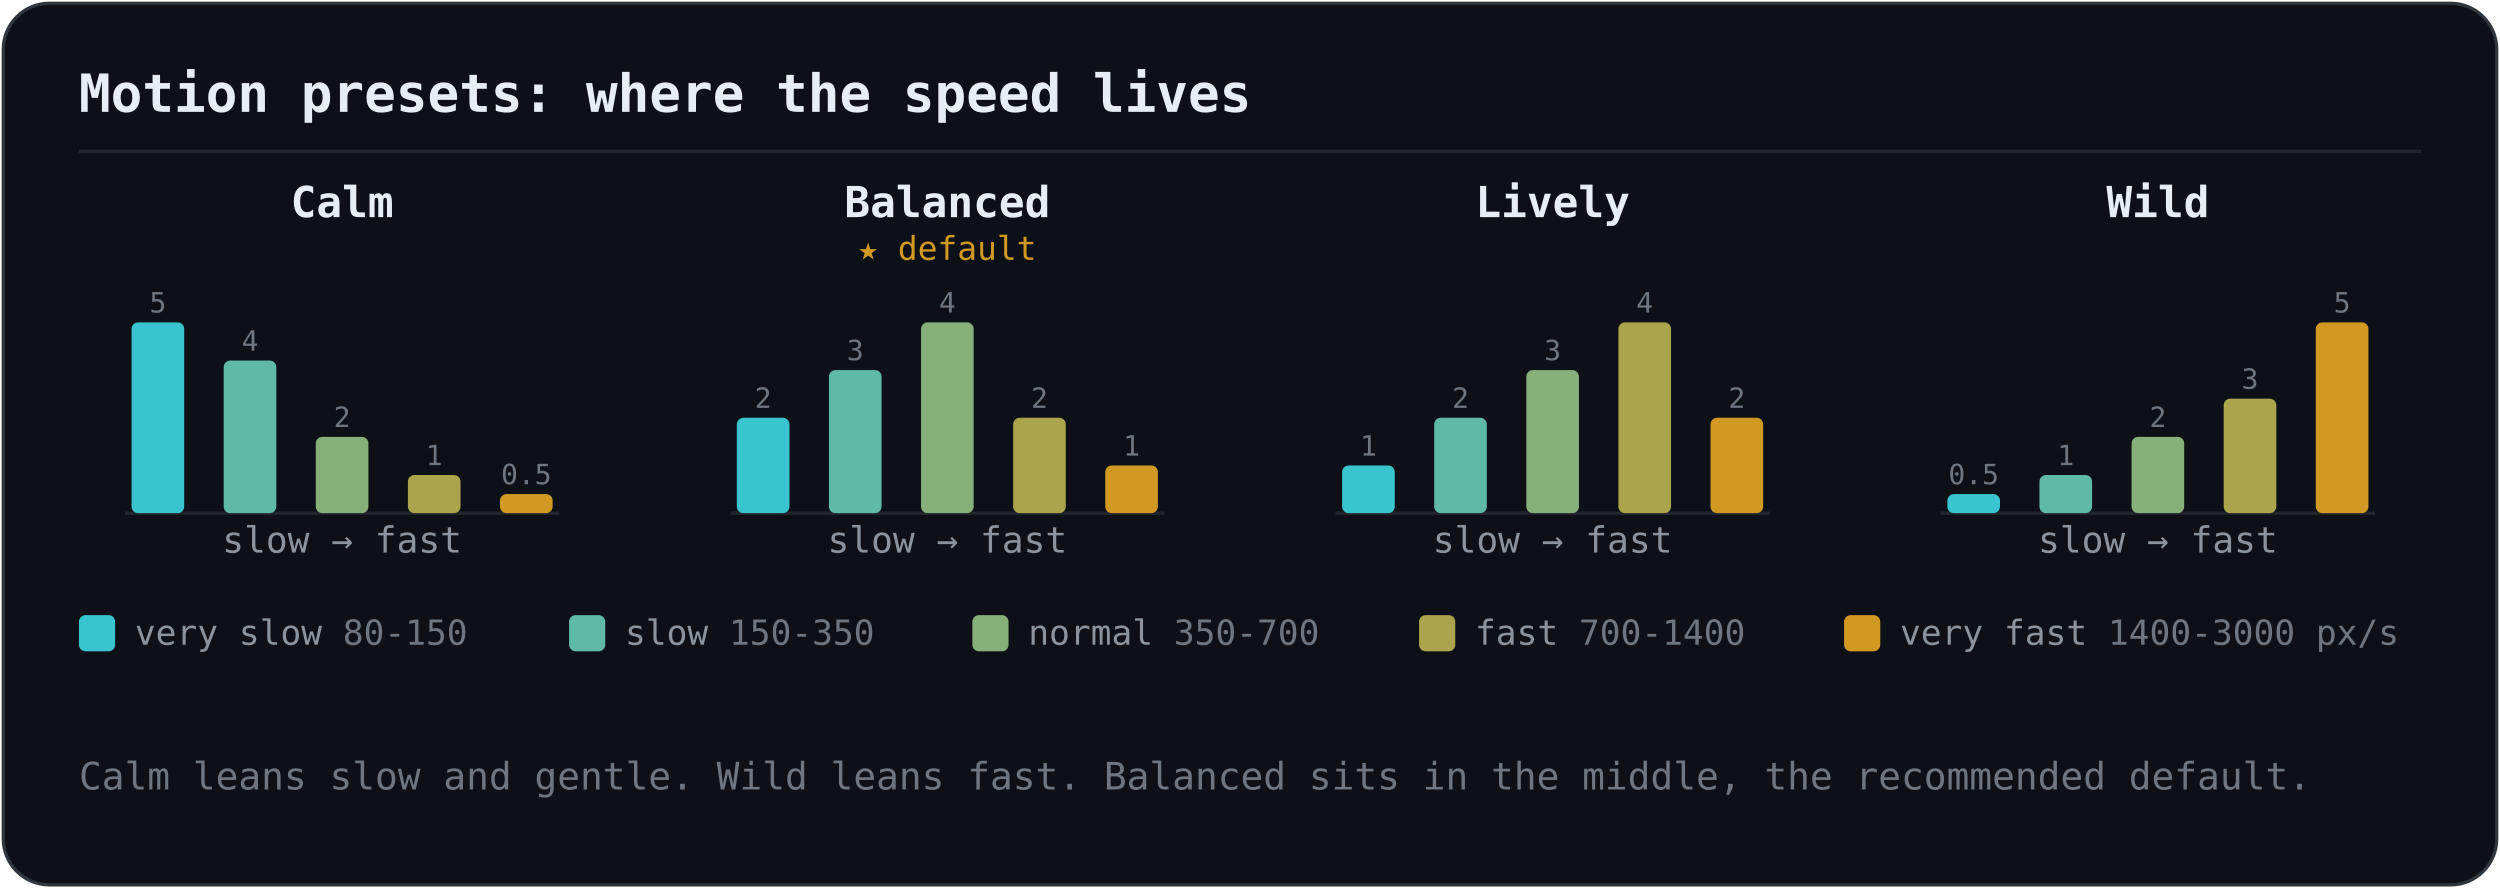
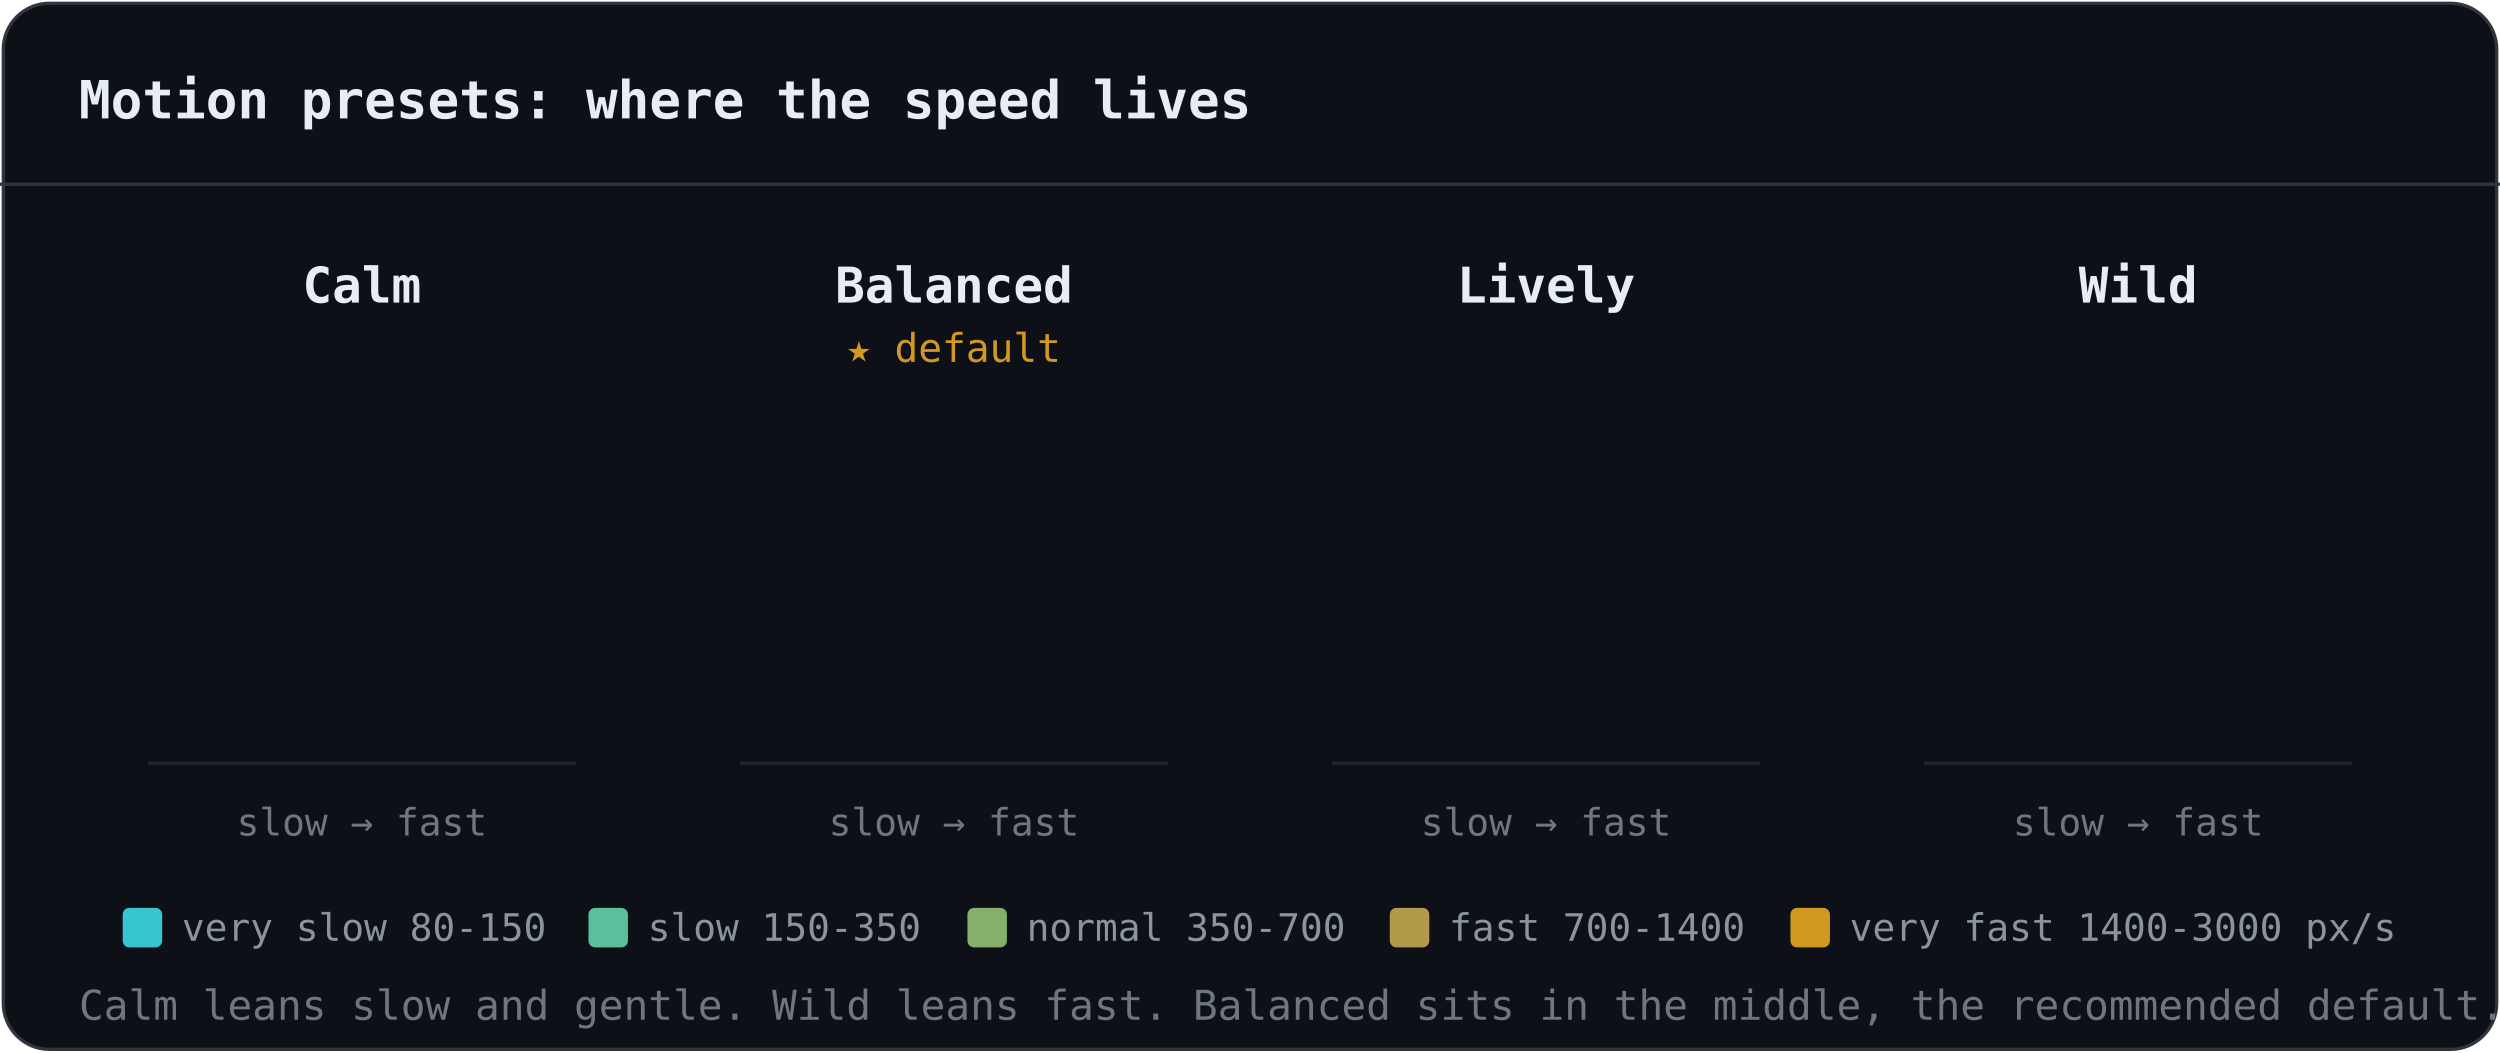
- <svg xmlns="http://www.w3.org/2000/svg" viewBox="0 0 760 270" width="760" height="270" font-family="ui-monospace,SFMono-Regular,Menlo,Consolas,monospace">
-   <rect x="1" y="1" width="758" height="268" rx="14" fill="#0d1117" stroke="#30363d" stroke-width="1" />
-   <text x="24" y="34" font-size="16" font-weight="700" fill="#e6edf3">Motion presets: where the speed lives</text>
-   <line x1="24" y1="46" x2="736" y2="46" stroke="#21262d" stroke-width="1" />
-   <text x="104.0" y="66" font-size="13" font-weight="700" fill="#e6edf3" text-anchor="middle">Calm</text>
-   <line x1="38.0" y1="156" x2="170.0" y2="156" stroke="#21262d" stroke-width="1" />
-   <rect x="40.0" y="98.0" width="16" height="58.0" rx="2" fill="#39c5cf" />
-   <text x="48.0" y="95.0" font-size="8.5" fill="#6e7681" text-anchor="middle">5</text>
-   <rect x="68.0" y="109.6" width="16" height="46.4" rx="2" fill="#5fbaa4" />
-   <text x="76.0" y="106.6" font-size="8.5" fill="#6e7681" text-anchor="middle">4</text>
-   <rect x="96.0" y="132.8" width="16" height="23.2" rx="2" fill="#86af79" />
-   <text x="104.0" y="129.8" font-size="8.5" fill="#6e7681" text-anchor="middle">2</text>
-   <rect x="124.0" y="144.4" width="16" height="11.6" rx="2" fill="#aca44d" />
-   <text x="132.0" y="141.4" font-size="8.5" fill="#6e7681" text-anchor="middle">1</text>
-   <rect x="152.0" y="150.2" width="16" height="5.8" rx="2" fill="#d29922" />
-   <text x="160.0" y="147.2" font-size="8.5" fill="#6e7681" text-anchor="middle">0.5</text>
-   <text x="104.0" y="168" font-size="11" fill="#8b949e" text-anchor="middle">slow → fast</text>
-   <text x="288.0" y="66" font-size="13" font-weight="700" fill="#e6edf3" text-anchor="middle">Balanced</text>
-   <text x="288.0" y="79" font-size="10" fill="#d29922" text-anchor="middle">★ default</text>
-   <line x1="222.0" y1="156" x2="354.0" y2="156" stroke="#21262d" stroke-width="1" />
-   <rect x="224.0" y="127.0" width="16" height="29.0" rx="2" fill="#39c5cf" />
-   <text x="232.0" y="124.0" font-size="8.5" fill="#6e7681" text-anchor="middle">2</text>
-   <rect x="252.0" y="112.5" width="16" height="43.5" rx="2" fill="#5fbaa4" />
-   <text x="260.0" y="109.5" font-size="8.5" fill="#6e7681" text-anchor="middle">3</text>
-   <rect x="280.0" y="98.0" width="16" height="58.0" rx="2" fill="#86af79" />
-   <text x="288.0" y="95.0" font-size="8.5" fill="#6e7681" text-anchor="middle">4</text>
-   <rect x="308.0" y="127.0" width="16" height="29.0" rx="2" fill="#aca44d" />
-   <text x="316.0" y="124.0" font-size="8.5" fill="#6e7681" text-anchor="middle">2</text>
-   <rect x="336.0" y="141.5" width="16" height="14.5" rx="2" fill="#d29922" />
-   <text x="344.0" y="138.5" font-size="8.5" fill="#6e7681" text-anchor="middle">1</text>
-   <text x="288.0" y="168" font-size="11" fill="#8b949e" text-anchor="middle">slow → fast</text>
-   <text x="472.0" y="66" font-size="13" font-weight="700" fill="#e6edf3" text-anchor="middle">Lively</text>
-   <line x1="406.0" y1="156" x2="538.0" y2="156" stroke="#21262d" stroke-width="1" />
-   <rect x="408.0" y="141.5" width="16" height="14.5" rx="2" fill="#39c5cf" />
-   <text x="416.0" y="138.5" font-size="8.5" fill="#6e7681" text-anchor="middle">1</text>
-   <rect x="436.0" y="127.0" width="16" height="29.0" rx="2" fill="#5fbaa4" />
-   <text x="444.0" y="124.0" font-size="8.5" fill="#6e7681" text-anchor="middle">2</text>
-   <rect x="464.0" y="112.5" width="16" height="43.5" rx="2" fill="#86af79" />
-   <text x="472.0" y="109.5" font-size="8.5" fill="#6e7681" text-anchor="middle">3</text>
-   <rect x="492.0" y="98.0" width="16" height="58.0" rx="2" fill="#aca44d" />
-   <text x="500.0" y="95.0" font-size="8.5" fill="#6e7681" text-anchor="middle">4</text>
-   <rect x="520.0" y="127.0" width="16" height="29.0" rx="2" fill="#d29922" />
-   <text x="528.0" y="124.0" font-size="8.5" fill="#6e7681" text-anchor="middle">2</text>
-   <text x="472.0" y="168" font-size="11" fill="#8b949e" text-anchor="middle">slow → fast</text>
-   <text x="656.0" y="66" font-size="13" font-weight="700" fill="#e6edf3" text-anchor="middle">Wild</text>
-   <line x1="590.0" y1="156" x2="722.0" y2="156" stroke="#21262d" stroke-width="1" />
-   <rect x="592.0" y="150.2" width="16" height="5.8" rx="2" fill="#39c5cf" />
-   <text x="600.0" y="147.2" font-size="8.5" fill="#6e7681" text-anchor="middle">0.5</text>
-   <rect x="620.0" y="144.4" width="16" height="11.6" rx="2" fill="#5fbaa4" />
-   <text x="628.0" y="141.4" font-size="8.5" fill="#6e7681" text-anchor="middle">1</text>
-   <rect x="648.0" y="132.8" width="16" height="23.2" rx="2" fill="#86af79" />
-   <text x="656.0" y="129.8" font-size="8.5" fill="#6e7681" text-anchor="middle">2</text>
-   <rect x="676.0" y="121.2" width="16" height="34.8" rx="2" fill="#aca44d" />
-   <text x="684.0" y="118.2" font-size="8.5" fill="#6e7681" text-anchor="middle">3</text>
-   <rect x="704.0" y="98.0" width="16" height="58.0" rx="2" fill="#d29922" />
-   <text x="712.0" y="95.0" font-size="8.5" fill="#6e7681" text-anchor="middle">5</text>
-   <text x="656.0" y="168" font-size="11" fill="#8b949e" text-anchor="middle">slow → fast</text>
-   <rect x="24.0" y="187.0" width="11" height="11" rx="2" fill="#39c5cf" />
-   <text x="41.0" y="196.0" font-size="10.5" fill="#8b949e">very slow <tspan fill="#6e7681">80-150</tspan>
+ <svg xmlns="http://www.w3.org/2000/svg" viewBox="0 0 760 320" width="760" height="320" font-family="ui-monospace,SFMono-Regular,Menlo,Consolas,monospace">
+   <rect x="1" y="1" width="758" height="318" rx="14" fill="#0d1117" stroke="#30363d" />
+   <text x="24" y="36" font-size="16" font-weight="700" fill="#e6edf3">Motion presets: where the speed lives</text>
+   <line x1="0" y1="56" x2="760" y2="56" stroke="#30363d" />
+   <text x="110" y="92" font-size="15" font-weight="700" fill="#e6edf3" text-anchor="middle">Calm</text>
+   <line x1="45.0" y1="232" x2="175.0" y2="232" stroke="#21262d" stroke-width="1" />
+   <rect x="51.0" width="18" rx="2" fill="#39c5cf" y="232" height="0">
+     <animate attributeName="y" dur="5.0s" repeatCount="indefinite" values="232;232;146.0;146.0;232" keyTimes="0;0.03;0.08;0.93;1" />
+     <animate attributeName="height" dur="5.0s" repeatCount="indefinite" values="0;0;86.0;86.0;0" keyTimes="0;0.03;0.08;0.93;1" />
+   </rect>
+   <text x="60.0" y="139.0" font-size="11" fill="#8b949e" text-anchor="middle" opacity="0">5<animate attributeName="opacity" dur="5.0s" repeatCount="indefinite" values="0;0;1;1;0" keyTimes="0;0.03;0.08;0.93;1" />
  </text>
-   <rect x="173.0" y="187.0" width="11" height="11" rx="2" fill="#5fbaa4" />
-   <text x="190.0" y="196.0" font-size="10.5" fill="#8b949e">slow <tspan fill="#6e7681">150-350</tspan>
+   <rect x="76.0" width="18" rx="2" fill="#5bbf9e" y="232" height="0">
+     <animate attributeName="y" dur="5.0s" repeatCount="indefinite" values="232;232;163.2;163.2;232" keyTimes="0;0.042;0.092;0.93;1" />
+     <animate attributeName="height" dur="5.0s" repeatCount="indefinite" values="0;0;68.8;68.8;0" keyTimes="0;0.042;0.092;0.93;1" />
+   </rect>
+   <text x="85.0" y="156.2" font-size="11" fill="#8b949e" text-anchor="middle" opacity="0">4<animate attributeName="opacity" dur="5.0s" repeatCount="indefinite" values="0;0;1;1;0" keyTimes="0;0.042;0.092;0.93;1" />
  </text>
-   <rect x="295.6" y="187.0" width="11" height="11" rx="2" fill="#86af79" />
-   <text x="312.6" y="196.0" font-size="10.5" fill="#8b949e">normal <tspan fill="#6e7681">350-700</tspan>
+   <rect x="101.0" width="18" rx="2" fill="#86b06a" y="232" height="0">
+     <animate attributeName="y" dur="5.0s" repeatCount="indefinite" values="232;232;197.6;197.6;232" keyTimes="0;0.054;0.104;0.93;1" />
+     <animate attributeName="height" dur="5.0s" repeatCount="indefinite" values="0;0;34.4;34.4;0" keyTimes="0;0.054;0.104;0.93;1" />
+   </rect>
+   <text x="110.0" y="190.6" font-size="11" fill="#8b949e" text-anchor="middle" opacity="0">2<animate attributeName="opacity" dur="5.0s" repeatCount="indefinite" values="0;0;1;1;0" keyTimes="0;0.054;0.104;0.93;1" />
  </text>
-   <rect x="431.4" y="187.0" width="11" height="11" rx="2" fill="#aca44d" />
-   <text x="448.4" y="196.0" font-size="10.5" fill="#8b949e">fast <tspan fill="#6e7681">700-1400</tspan>
+   <rect x="126.0" width="18" rx="2" fill="#b39a4a" y="232" height="0">
+     <animate attributeName="y" dur="5.0s" repeatCount="indefinite" values="232;232;214.8;214.8;232" keyTimes="0;0.066;0.116;0.93;1" />
+     <animate attributeName="height" dur="5.0s" repeatCount="indefinite" values="0;0;17.2;17.2;0" keyTimes="0;0.066;0.116;0.93;1" />
+   </rect>
+   <text x="135.0" y="207.8" font-size="11" fill="#8b949e" text-anchor="middle" opacity="0">1<animate attributeName="opacity" dur="5.0s" repeatCount="indefinite" values="0;0;1;1;0" keyTimes="0;0.066;0.116;0.93;1" />
  </text>
-   <rect x="560.6" y="187.0" width="11" height="11" rx="2" fill="#d29922" />
-   <text x="577.6" y="196.0" font-size="10.5" fill="#8b949e">very fast <tspan fill="#6e7681">1400-3000 px/s</tspan>
+   <rect x="151.0" width="18" rx="2" fill="#d29922" y="232" height="0">
+     <animate attributeName="y" dur="5.0s" repeatCount="indefinite" values="232;232;223.4;223.4;232" keyTimes="0;0.078;0.128;0.93;1" />
+     <animate attributeName="height" dur="5.0s" repeatCount="indefinite" values="0;0;8.6;8.6;0" keyTimes="0;0.078;0.128;0.93;1" />
+   </rect>
+   <text x="160.0" y="216.4" font-size="11" fill="#8b949e" text-anchor="middle" opacity="0">0.5<animate attributeName="opacity" dur="5.0s" repeatCount="indefinite" values="0;0;1;1;0" keyTimes="0;0.078;0.128;0.93;1" />
  </text>
-   <text x="24" y="240" font-size="11.5" fill="#6e7681">Calm leans slow and gentle. Wild leans fast. Balanced sits in the middle, the recommended default.</text>
+   <text x="110" y="254" font-size="11.5" fill="#6e7681" text-anchor="middle">slow → fast</text>
+   <text x="290" y="92" font-size="15" font-weight="700" fill="#e6edf3" text-anchor="middle">Balanced</text>
+   <text x="290" y="110" font-size="12" fill="#d29922" text-anchor="middle">★ default</text>
+   <line x1="225.0" y1="232" x2="355.0" y2="232" stroke="#21262d" stroke-width="1" />
+   <rect x="231.0" width="18" rx="2" fill="#39c5cf" y="232" height="0">
+     <animate attributeName="y" dur="5.0s" repeatCount="indefinite" values="232;232;189.0;189.0;232" keyTimes="0;0.09;0.14;0.93;1" />
+     <animate attributeName="height" dur="5.0s" repeatCount="indefinite" values="0;0;43.0;43.0;0" keyTimes="0;0.09;0.14;0.93;1" />
+   </rect>
+   <text x="240.0" y="182.0" font-size="11" fill="#8b949e" text-anchor="middle" opacity="0">2<animate attributeName="opacity" dur="5.0s" repeatCount="indefinite" values="0;0;1;1;0" keyTimes="0;0.09;0.14;0.93;1" />
+   </text>
+   <rect x="256.0" width="18" rx="2" fill="#5bbf9e" y="232" height="0">
+     <animate attributeName="y" dur="5.0s" repeatCount="indefinite" values="232;232;167.5;167.5;232" keyTimes="0;0.102;0.152;0.93;1" />
+     <animate attributeName="height" dur="5.0s" repeatCount="indefinite" values="0;0;64.5;64.5;0" keyTimes="0;0.102;0.152;0.93;1" />
+   </rect>
+   <text x="265.0" y="160.5" font-size="11" fill="#8b949e" text-anchor="middle" opacity="0">3<animate attributeName="opacity" dur="5.0s" repeatCount="indefinite" values="0;0;1;1;0" keyTimes="0;0.102;0.152;0.93;1" />
+   </text>
+   <rect x="281.0" width="18" rx="2" fill="#86b06a" y="232" height="0">
+     <animate attributeName="y" dur="5.0s" repeatCount="indefinite" values="232;232;146.0;146.0;232" keyTimes="0;0.114;0.164;0.93;1" />
+     <animate attributeName="height" dur="5.0s" repeatCount="indefinite" values="0;0;86.0;86.0;0" keyTimes="0;0.114;0.164;0.93;1" />
+   </rect>
+   <text x="290.0" y="139.0" font-size="11" fill="#8b949e" text-anchor="middle" opacity="0">4<animate attributeName="opacity" dur="5.0s" repeatCount="indefinite" values="0;0;1;1;0" keyTimes="0;0.114;0.164;0.93;1" />
+   </text>
+   <rect x="306.0" width="18" rx="2" fill="#b39a4a" y="232" height="0">
+     <animate attributeName="y" dur="5.0s" repeatCount="indefinite" values="232;232;189.0;189.0;232" keyTimes="0;0.126;0.176;0.93;1" />
+     <animate attributeName="height" dur="5.0s" repeatCount="indefinite" values="0;0;43.0;43.0;0" keyTimes="0;0.126;0.176;0.93;1" />
+   </rect>
+   <text x="315.0" y="182.0" font-size="11" fill="#8b949e" text-anchor="middle" opacity="0">2<animate attributeName="opacity" dur="5.0s" repeatCount="indefinite" values="0;0;1;1;0" keyTimes="0;0.126;0.176;0.93;1" />
+   </text>
+   <rect x="331.0" width="18" rx="2" fill="#d29922" y="232" height="0">
+     <animate attributeName="y" dur="5.0s" repeatCount="indefinite" values="232;232;210.5;210.5;232" keyTimes="0;0.138;0.188;0.93;1" />
+     <animate attributeName="height" dur="5.0s" repeatCount="indefinite" values="0;0;21.5;21.5;0" keyTimes="0;0.138;0.188;0.93;1" />
+   </rect>
+   <text x="340.0" y="203.5" font-size="11" fill="#8b949e" text-anchor="middle" opacity="0">1<animate attributeName="opacity" dur="5.0s" repeatCount="indefinite" values="0;0;1;1;0" keyTimes="0;0.138;0.188;0.93;1" />
+   </text>
+   <text x="290" y="254" font-size="11.5" fill="#6e7681" text-anchor="middle">slow → fast</text>
+   <text x="470" y="92" font-size="15" font-weight="700" fill="#e6edf3" text-anchor="middle">Lively</text>
+   <line x1="405.0" y1="232" x2="535.0" y2="232" stroke="#21262d" stroke-width="1" />
+   <rect x="411.0" width="18" rx="2" fill="#39c5cf" y="232" height="0">
+     <animate attributeName="y" dur="5.0s" repeatCount="indefinite" values="232;232;210.5;210.5;232" keyTimes="0;0.15;0.2;0.93;1" />
+     <animate attributeName="height" dur="5.0s" repeatCount="indefinite" values="0;0;21.5;21.5;0" keyTimes="0;0.15;0.2;0.93;1" />
+   </rect>
+   <text x="420.0" y="203.5" font-size="11" fill="#8b949e" text-anchor="middle" opacity="0">1<animate attributeName="opacity" dur="5.0s" repeatCount="indefinite" values="0;0;1;1;0" keyTimes="0;0.15;0.2;0.93;1" />
+   </text>
+   <rect x="436.0" width="18" rx="2" fill="#5bbf9e" y="232" height="0">
+     <animate attributeName="y" dur="5.0s" repeatCount="indefinite" values="232;232;189.0;189.0;232" keyTimes="0;0.162;0.212;0.93;1" />
+     <animate attributeName="height" dur="5.0s" repeatCount="indefinite" values="0;0;43.0;43.0;0" keyTimes="0;0.162;0.212;0.93;1" />
+   </rect>
+   <text x="445.0" y="182.0" font-size="11" fill="#8b949e" text-anchor="middle" opacity="0">2<animate attributeName="opacity" dur="5.0s" repeatCount="indefinite" values="0;0;1;1;0" keyTimes="0;0.162;0.212;0.93;1" />
+   </text>
+   <rect x="461.0" width="18" rx="2" fill="#86b06a" y="232" height="0">
+     <animate attributeName="y" dur="5.0s" repeatCount="indefinite" values="232;232;167.5;167.5;232" keyTimes="0;0.174;0.224;0.93;1" />
+     <animate attributeName="height" dur="5.0s" repeatCount="indefinite" values="0;0;64.5;64.5;0" keyTimes="0;0.174;0.224;0.93;1" />
+   </rect>
+   <text x="470.0" y="160.5" font-size="11" fill="#8b949e" text-anchor="middle" opacity="0">3<animate attributeName="opacity" dur="5.0s" repeatCount="indefinite" values="0;0;1;1;0" keyTimes="0;0.174;0.224;0.93;1" />
+   </text>
+   <rect x="486.0" width="18" rx="2" fill="#b39a4a" y="232" height="0">
+     <animate attributeName="y" dur="5.0s" repeatCount="indefinite" values="232;232;146.0;146.0;232" keyTimes="0;0.186;0.236;0.93;1" />
+     <animate attributeName="height" dur="5.0s" repeatCount="indefinite" values="0;0;86.0;86.0;0" keyTimes="0;0.186;0.236;0.93;1" />
+   </rect>
+   <text x="495.0" y="139.0" font-size="11" fill="#8b949e" text-anchor="middle" opacity="0">4<animate attributeName="opacity" dur="5.0s" repeatCount="indefinite" values="0;0;1;1;0" keyTimes="0;0.186;0.236;0.93;1" />
+   </text>
+   <rect x="511.0" width="18" rx="2" fill="#d29922" y="232" height="0">
+     <animate attributeName="y" dur="5.0s" repeatCount="indefinite" values="232;232;189.0;189.0;232" keyTimes="0;0.198;0.248;0.93;1" />
+     <animate attributeName="height" dur="5.0s" repeatCount="indefinite" values="0;0;43.0;43.0;0" keyTimes="0;0.198;0.248;0.93;1" />
+   </rect>
+   <text x="520.0" y="182.0" font-size="11" fill="#8b949e" text-anchor="middle" opacity="0">2<animate attributeName="opacity" dur="5.0s" repeatCount="indefinite" values="0;0;1;1;0" keyTimes="0;0.198;0.248;0.93;1" />
+   </text>
+   <text x="470" y="254" font-size="11.5" fill="#6e7681" text-anchor="middle">slow → fast</text>
+   <text x="650" y="92" font-size="15" font-weight="700" fill="#e6edf3" text-anchor="middle">Wild</text>
+   <line x1="585.0" y1="232" x2="715.0" y2="232" stroke="#21262d" stroke-width="1" />
+   <rect x="591.0" width="18" rx="2" fill="#39c5cf" y="232" height="0">
+     <animate attributeName="y" dur="5.0s" repeatCount="indefinite" values="232;232;223.4;223.4;232" keyTimes="0;0.21;0.26;0.93;1" />
+     <animate attributeName="height" dur="5.0s" repeatCount="indefinite" values="0;0;8.6;8.6;0" keyTimes="0;0.21;0.26;0.93;1" />
+   </rect>
+   <text x="600.0" y="216.4" font-size="11" fill="#8b949e" text-anchor="middle" opacity="0">0.5<animate attributeName="opacity" dur="5.0s" repeatCount="indefinite" values="0;0;1;1;0" keyTimes="0;0.21;0.26;0.93;1" />
+   </text>
+   <rect x="616.0" width="18" rx="2" fill="#5bbf9e" y="232" height="0">
+     <animate attributeName="y" dur="5.0s" repeatCount="indefinite" values="232;232;214.8;214.8;232" keyTimes="0;0.222;0.272;0.93;1" />
+     <animate attributeName="height" dur="5.0s" repeatCount="indefinite" values="0;0;17.2;17.2;0" keyTimes="0;0.222;0.272;0.93;1" />
+   </rect>
+   <text x="625.0" y="207.8" font-size="11" fill="#8b949e" text-anchor="middle" opacity="0">1<animate attributeName="opacity" dur="5.0s" repeatCount="indefinite" values="0;0;1;1;0" keyTimes="0;0.222;0.272;0.93;1" />
+   </text>
+   <rect x="641.0" width="18" rx="2" fill="#86b06a" y="232" height="0">
+     <animate attributeName="y" dur="5.0s" repeatCount="indefinite" values="232;232;197.6;197.6;232" keyTimes="0;0.234;0.284;0.93;1" />
+     <animate attributeName="height" dur="5.0s" repeatCount="indefinite" values="0;0;34.4;34.4;0" keyTimes="0;0.234;0.284;0.93;1" />
+   </rect>
+   <text x="650.0" y="190.6" font-size="11" fill="#8b949e" text-anchor="middle" opacity="0">2<animate attributeName="opacity" dur="5.0s" repeatCount="indefinite" values="0;0;1;1;0" keyTimes="0;0.234;0.284;0.93;1" />
+   </text>
+   <rect x="666.0" width="18" rx="2" fill="#b39a4a" y="232" height="0">
+     <animate attributeName="y" dur="5.0s" repeatCount="indefinite" values="232;232;180.4;180.4;232" keyTimes="0;0.246;0.296;0.93;1" />
+     <animate attributeName="height" dur="5.0s" repeatCount="indefinite" values="0;0;51.6;51.6;0" keyTimes="0;0.246;0.296;0.93;1" />
+   </rect>
+   <text x="675.0" y="173.4" font-size="11" fill="#8b949e" text-anchor="middle" opacity="0">3<animate attributeName="opacity" dur="5.0s" repeatCount="indefinite" values="0;0;1;1;0" keyTimes="0;0.246;0.296;0.93;1" />
+   </text>
+   <rect x="691.0" width="18" rx="2" fill="#d29922" y="232" height="0">
+     <animate attributeName="y" dur="5.0s" repeatCount="indefinite" values="232;232;146.0;146.0;232" keyTimes="0;0.258;0.308;0.93;1" />
+     <animate attributeName="height" dur="5.0s" repeatCount="indefinite" values="0;0;86.0;86.0;0" keyTimes="0;0.258;0.308;0.93;1" />
+   </rect>
+   <text x="700.0" y="139.0" font-size="11" fill="#8b949e" text-anchor="middle" opacity="0">5<animate attributeName="opacity" dur="5.0s" repeatCount="indefinite" values="0;0;1;1;0" keyTimes="0;0.258;0.308;0.93;1" />
+   </text>
+   <text x="650" y="254" font-size="11.5" fill="#6e7681" text-anchor="middle">slow → fast</text>
+   <rect x="37.3" y="276" width="12" height="12" rx="2" fill="#39c5cf" />
+   <text x="55.3" y="286" font-size="11.5" fill="#8b949e">very slow 80-150</text>
+   <rect x="178.9" y="276" width="12" height="12" rx="2" fill="#5bbf9e" />
+   <text x="196.9" y="286" font-size="11.5" fill="#8b949e">slow 150-350</text>
+   <rect x="294.1" y="276" width="12" height="12" rx="2" fill="#86b06a" />
+   <text x="312.1" y="286" font-size="11.5" fill="#8b949e">normal 350-700</text>
+   <rect x="422.5" y="276" width="12" height="12" rx="2" fill="#b39a4a" />
+   <text x="440.5" y="286" font-size="11.5" fill="#8b949e">fast 700-1400</text>
+   <rect x="544.3" y="276" width="12" height="12" rx="2" fill="#d29922" />
+   <text x="562.3" y="286" font-size="11.5" fill="#8b949e">very fast 1400-3000 px/s</text>
+   <text x="24" y="310" font-size="12.5" fill="#6e7681">Calm leans slow and gentle. Wild leans fast. Balanced sits in the middle, the recommended default.</text>
</svg>
